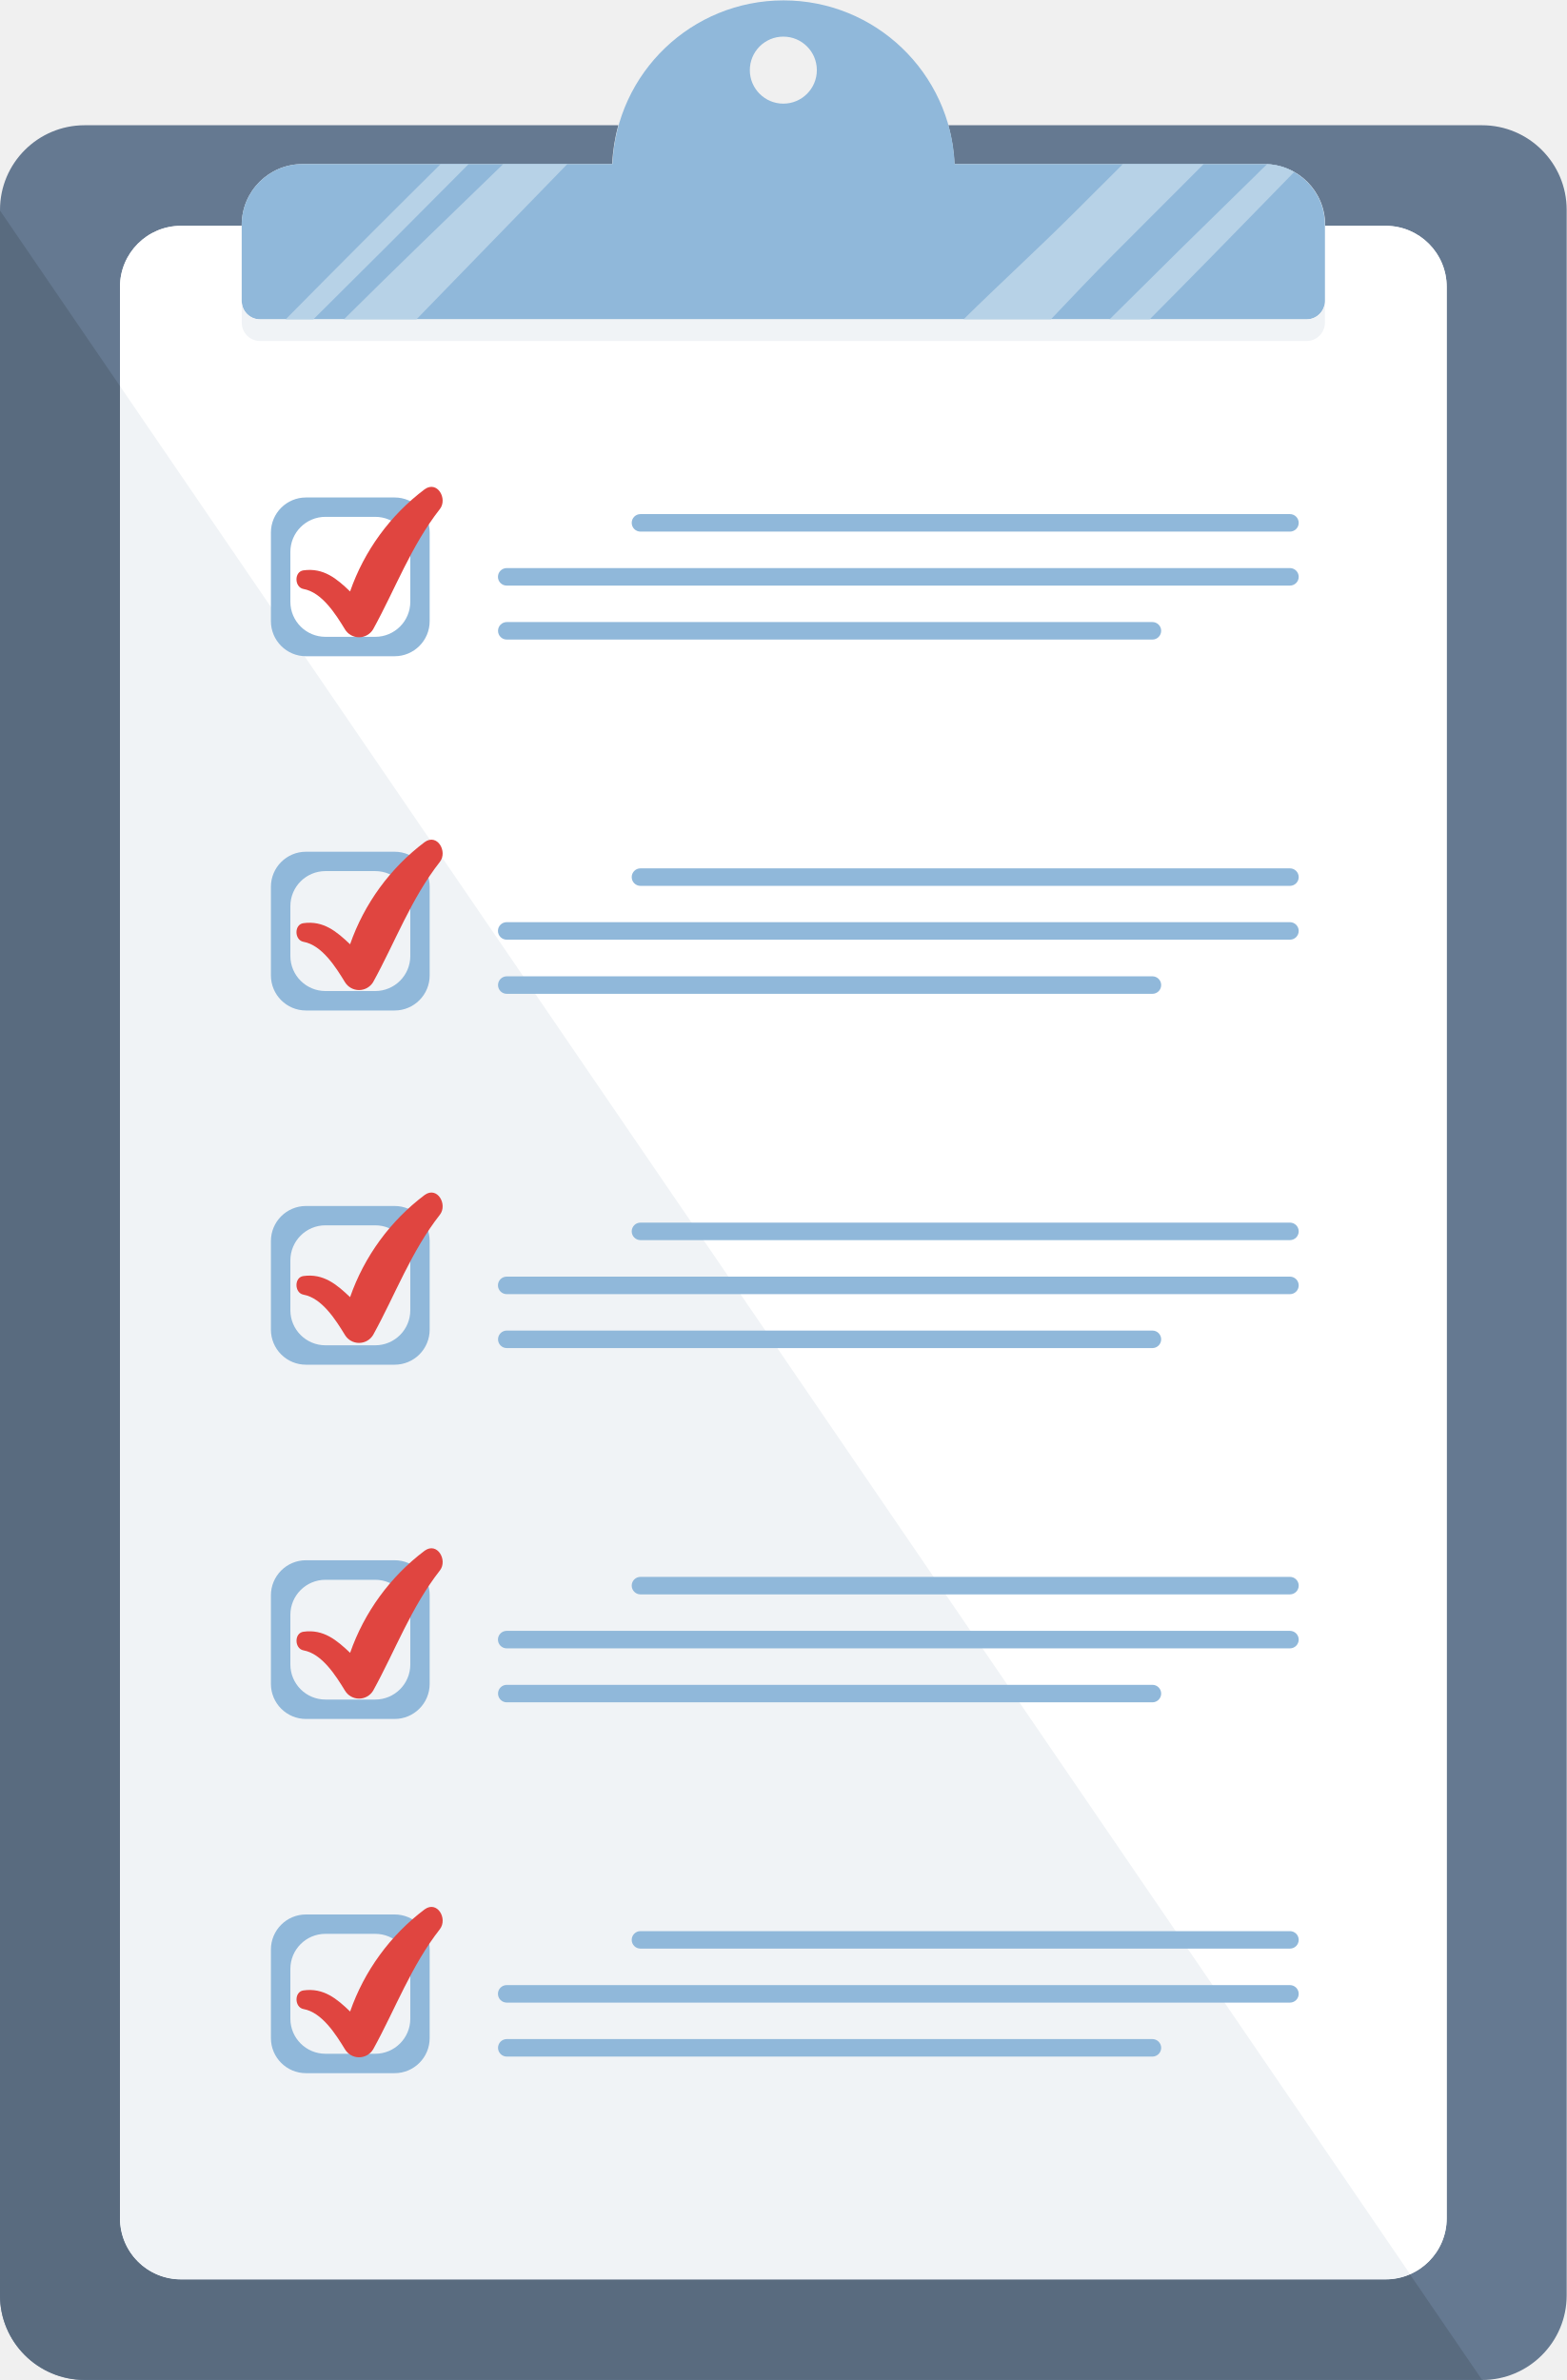
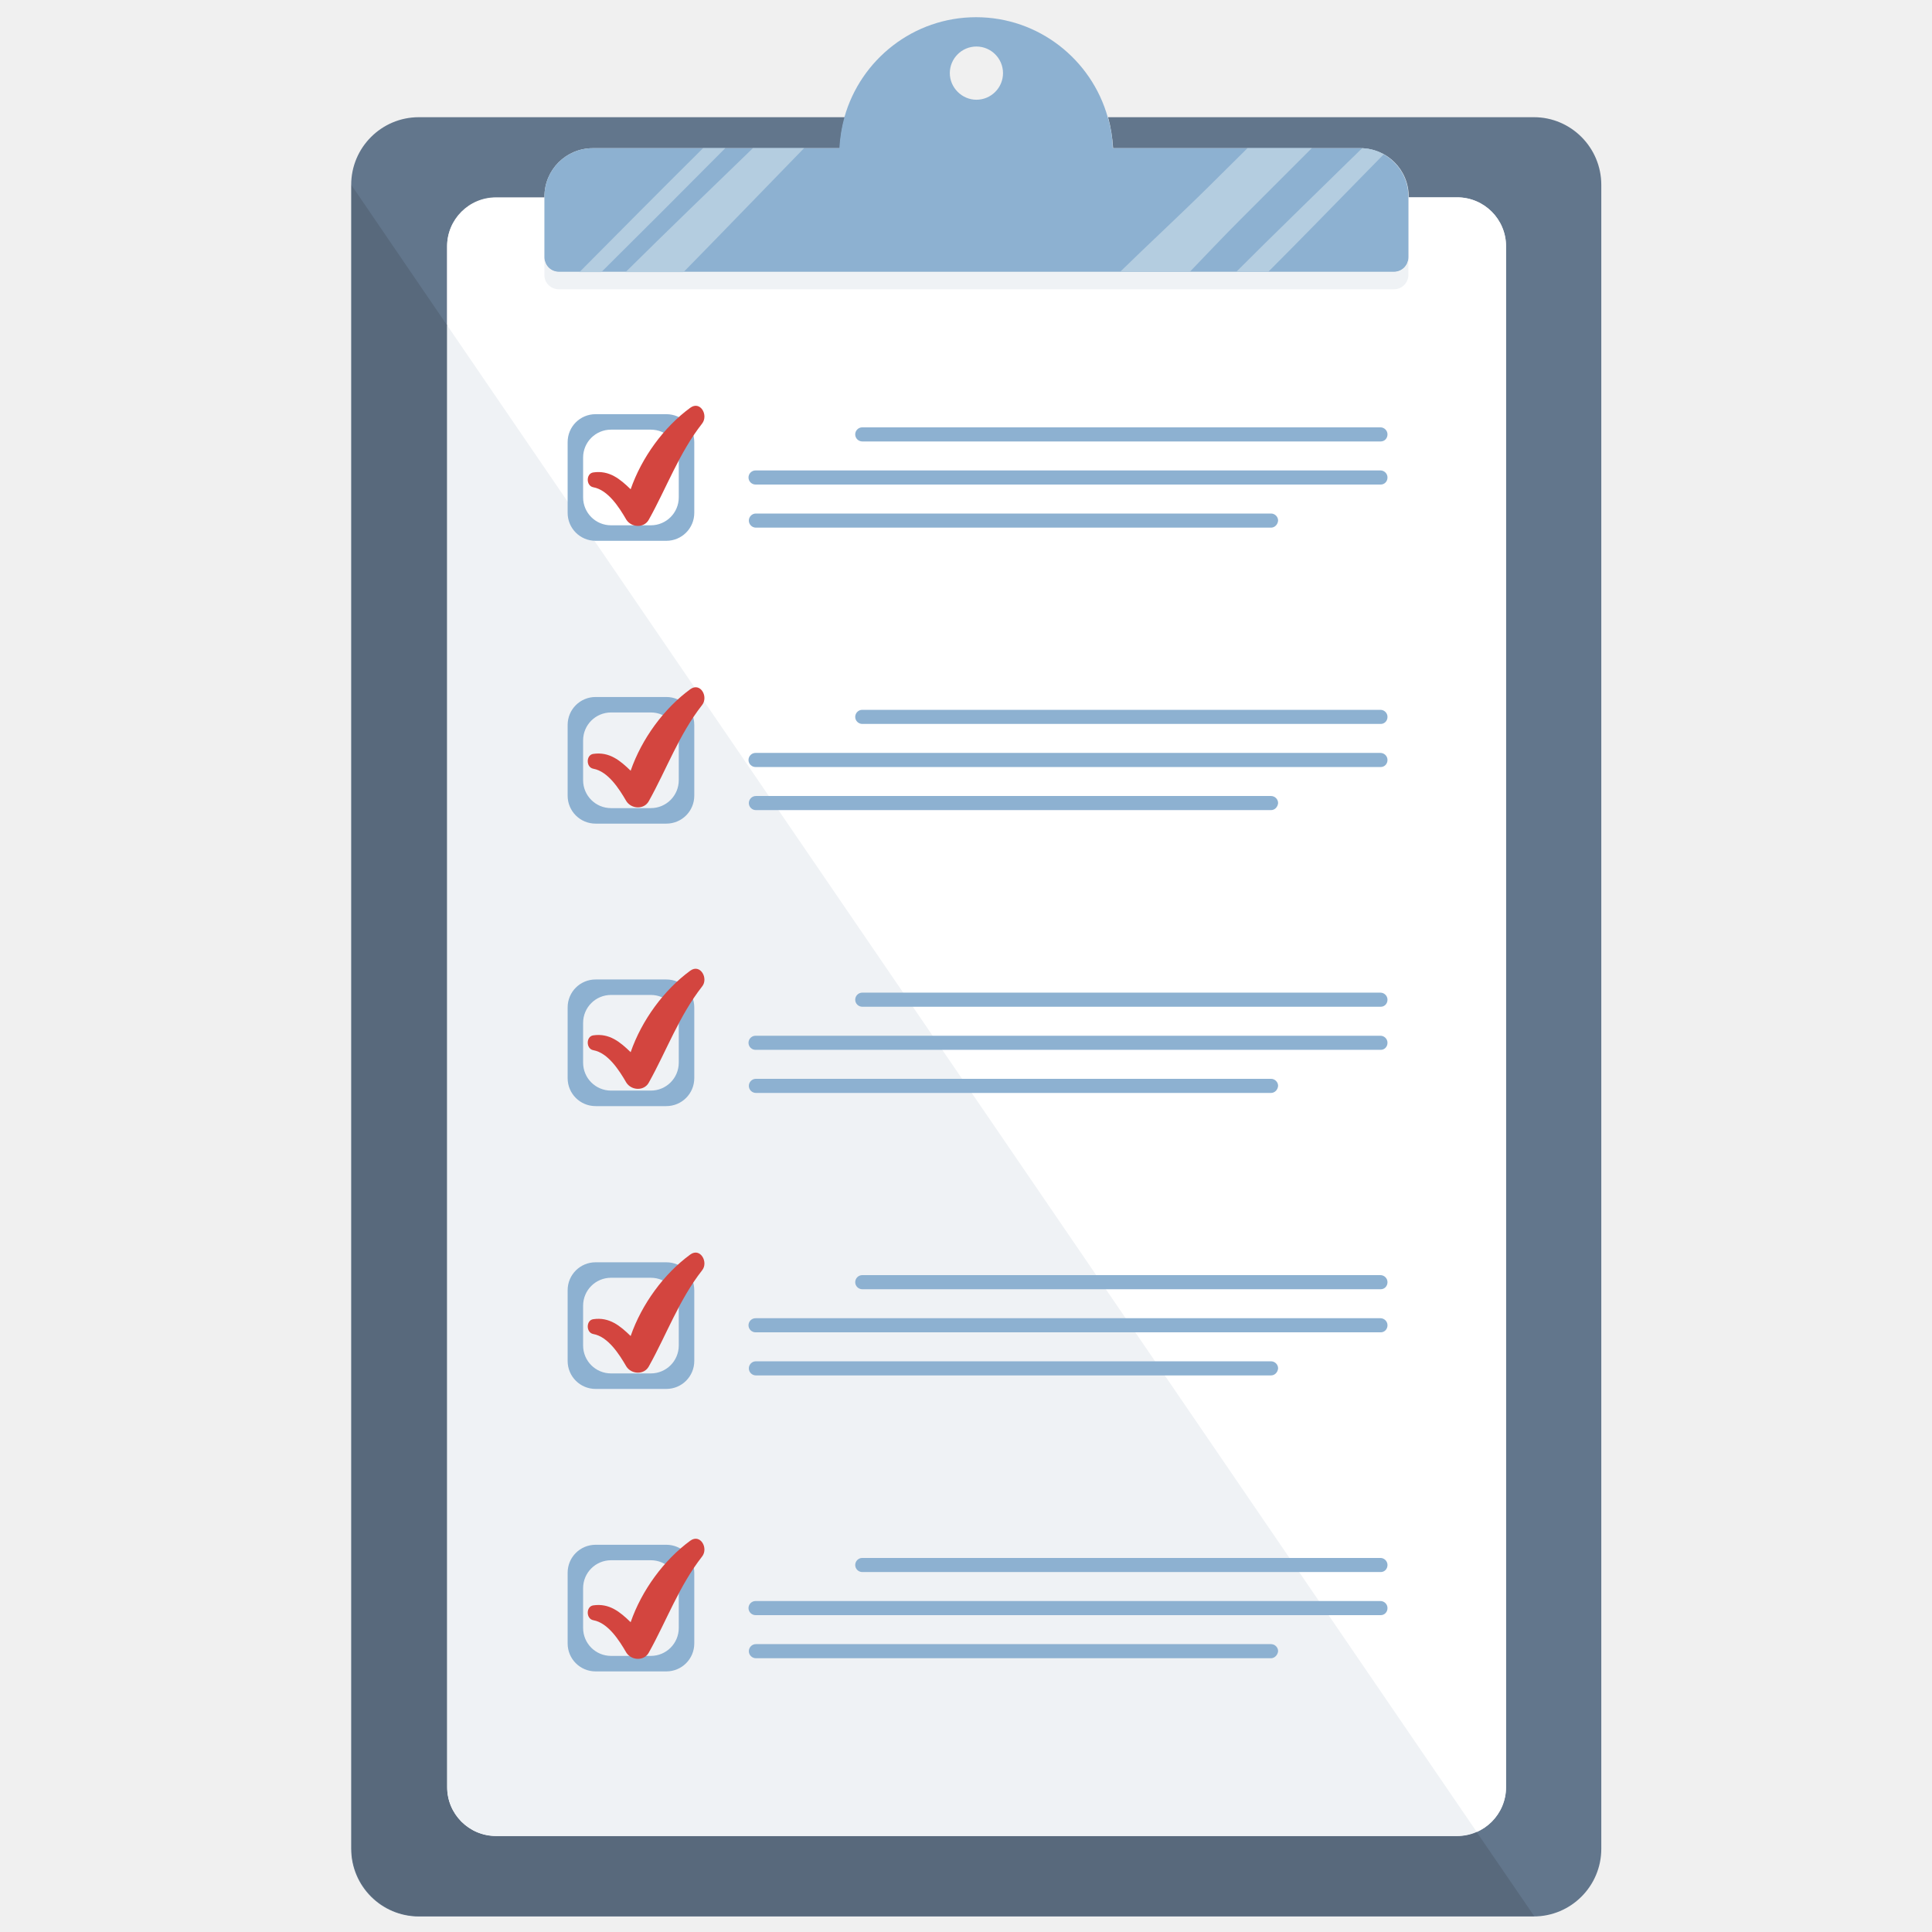
- <svg xmlns="http://www.w3.org/2000/svg" id="e880bee7-d787-466f-8814-5e33660500e9" data-name="圖層 1" viewBox="0 0 371.26 564">
-   <defs>
-     <style>.a2ca3103-7894-4eb8-b3ba-e295ed0c3a88{fill:none;}.ae0d2ed4-1353-4df1-b274-e7215bc599f6{fill:#657991;}.e89a8029-af7f-40a8-a7e6-dd68d4b2e6c2{fill:#fff;}.e031110b-eca7-4772-bcb6-775bb68eff6f{fill:#90b8da;}.f9966942-ade7-4333-8c67-387323902ba7{fill:#f0f3f6;}.f903fd49-479d-4dcc-bd62-b6d39ed4fb02{fill:#596b7f;}.a8cb35ff-51a5-41ec-a8ee-f52cd9a66621{fill:#b7d2e7;}.b0d7ada7-d19e-437e-ba24-96948c62c483{fill:#e04540;}</style>
-   </defs>
-   <path class="a2ca3103-7894-4eb8-b3ba-e295ed0c3a88" d="M540,133.91a7.94,7.94,0,1,0-7.94-7.94A7.93,7.93,0,0,0,540,133.91Z" transform="translate(-354.37 -109.32)" />
-   <path class="ae0d2ed4-1353-4df1-b274-e7215bc599f6" d="M705.57,139H579.09a40.44,40.44,0,0,1,1.46,9.2H654a14.4,14.4,0,0,1,14.4,14.4v.23h14.39A14.47,14.47,0,0,1,697.2,177.3V635a14.46,14.46,0,0,1-14.46,14.46H397.26A14.46,14.46,0,0,1,382.8,635V177.3a14.47,14.47,0,0,1,14.46-14.47h14.39v-.23a14.4,14.4,0,0,1,14.4-14.4h73.4a40.44,40.44,0,0,1,1.46-9.2H374.43a20.06,20.06,0,0,0-20.06,20.06V653.25a20.07,20.07,0,0,0,20.06,20.07H705.57a20.07,20.07,0,0,0,20.06-20.07V159.06A20.06,20.06,0,0,0,705.57,139Z" transform="translate(-354.37 -109.32)" />
-   <path class="e89a8029-af7f-40a8-a7e6-dd68d4b2e6c2" d="M664,185H416a4.34,4.34,0,0,1-4.34-4.34V162.83H397.26A14.47,14.47,0,0,0,382.8,177.3V635a14.46,14.46,0,0,0,14.46,14.46H682.74A14.46,14.46,0,0,0,697.2,635V177.3a14.47,14.47,0,0,0-14.46-14.47H668.35v17.82A4.34,4.34,0,0,1,664,185Z" transform="translate(-354.37 -109.32)" />
-   <path class="e031110b-eca7-4772-bcb6-775bb68eff6f" d="M426.05,148.2a14.4,14.4,0,0,0-14.4,14.4v18.05A4.34,4.34,0,0,0,416,185H664a4.34,4.34,0,0,0,4.34-4.34V162.6A14.4,14.4,0,0,0,654,148.2h-73.4a40.59,40.59,0,0,0-81.1,0ZM540,118a7.94,7.94,0,1,1-7.94,7.94A7.93,7.93,0,0,1,540,118Z" transform="translate(-354.37 -109.32)" />
-   <path class="f9966942-ade7-4333-8c67-387323902ba7" d="M416,190.13H664a4.34,4.34,0,0,0,4.34-4.34v-5.14A4.34,4.34,0,0,1,664,185H416a4.34,4.34,0,0,1-4.34-4.34v5.14A4.34,4.34,0,0,0,416,190.13Z" transform="translate(-354.37 -109.32)" />
-   <path class="f903fd49-479d-4dcc-bd62-b6d39ed4fb02" d="M682.74,649.48H397.26A14.46,14.46,0,0,1,382.8,635V200.81l-28.43-41.6v494a20.07,20.07,0,0,0,20.06,20.07H705.58l0,0-17.09-25A14.38,14.38,0,0,1,682.74,649.48Z" transform="translate(-354.37 -109.32)" />
-   <path class="f9966942-ade7-4333-8c67-387323902ba7" d="M397.26,649.48H682.74a14.38,14.38,0,0,0,5.8-1.22h0L382.8,200.81V635A14.46,14.46,0,0,0,397.26,649.48Z" transform="translate(-354.37 -109.32)" />
-   <path class="a8cb35ff-51a5-41ec-a8ee-f52cd9a66621" d="M654.64,148.23c-1,.94-1.94,1.87-2.89,2.82Q634.43,167.93,617.3,185h9.51c9.79-9.84,19.49-19.78,29.18-29.72,1.7-1.72,3.38-3.45,5.06-5.19A14.26,14.26,0,0,0,654.64,148.23Z" transform="translate(-354.37 -109.32)" />
-   <path class="a8cb35ff-51a5-41ec-a8ee-f52cd9a66621" d="M428.63,185q18.48-18.31,36.79-36.79h-6.64Q440.33,166.5,422.06,185Z" transform="translate(-354.37 -109.32)" />
-   <path class="a8cb35ff-51a5-41ec-a8ee-f52cd9a66621" d="M618.5,169.34l21.11-21.14H620.47L608.9,159.74c-8.46,8.45-17.51,16.7-26.19,25.25h20.7C608.44,179.7,613.43,174.41,618.5,169.34Z" transform="translate(-354.37 -109.32)" />
-   <path class="a8cb35ff-51a5-41ec-a8ee-f52cd9a66621" d="M488.81,148.2H473.62C461,160.43,448.33,172.61,435.86,185h17.2C465,172.77,476.88,160.42,488.81,148.2Z" transform="translate(-354.37 -109.32)" />
-   <path class="e031110b-eca7-4772-bcb6-775bb68eff6f" d="M447.88,227.21h-21a8.31,8.31,0,0,0-8.31,8.31v21a8.31,8.31,0,0,0,8.31,8.31h21a8.31,8.31,0,0,0,8.31-8.31v-21A8.31,8.31,0,0,0,447.88,227.21Zm3.72,24.71a8.31,8.31,0,0,1-8.31,8.31h-11.8a8.31,8.31,0,0,1-8.31-8.31V240.11a8.31,8.31,0,0,1,8.31-8.31h11.8a8.31,8.31,0,0,1,8.31,8.31Z" transform="translate(-354.37 -109.32)" />
-   <path class="e031110b-eca7-4772-bcb6-775bb68eff6f" d="M660.05,235.3H506.14a2.08,2.08,0,0,1-2.07-2.08h0a2.07,2.07,0,0,1,2.07-2.07H660.05a2.08,2.08,0,0,1,2.08,2.07h0A2.08,2.08,0,0,1,660.05,235.3Z" transform="translate(-354.37 -109.32)" />
-   <path class="e031110b-eca7-4772-bcb6-775bb68eff6f" d="M660.05,248.09H474.44a2.07,2.07,0,0,1-2.07-2.07h0a2.08,2.08,0,0,1,2.07-2.08H660.05a2.08,2.08,0,0,1,2.08,2.08h0A2.08,2.08,0,0,1,660.05,248.09Z" transform="translate(-354.37 -109.32)" />
-   <path class="e031110b-eca7-4772-bcb6-775bb68eff6f" d="M627.46,260.88h-153a2.07,2.07,0,0,1-2.07-2.07h0a2.08,2.08,0,0,1,2.07-2.08h153a2.08,2.08,0,0,1,2.08,2.08h0A2.08,2.08,0,0,1,627.46,260.88Z" transform="translate(-354.37 -109.32)" />
-   <path class="e031110b-eca7-4772-bcb6-775bb68eff6f" d="M447.88,311.16h-21a8.31,8.31,0,0,0-8.31,8.31v21a8.31,8.31,0,0,0,8.31,8.31h21a8.31,8.31,0,0,0,8.31-8.31v-21A8.31,8.31,0,0,0,447.88,311.16Zm3.72,24.71a8.31,8.31,0,0,1-8.31,8.3h-11.8a8.31,8.31,0,0,1-8.31-8.3V324.06a8.31,8.31,0,0,1,8.31-8.31h11.8a8.31,8.31,0,0,1,8.31,8.31Z" transform="translate(-354.37 -109.32)" />
-   <path class="e031110b-eca7-4772-bcb6-775bb68eff6f" d="M660.05,319.25H506.14a2.08,2.08,0,0,1-2.07-2.08h0a2.07,2.07,0,0,1,2.07-2.07H660.05a2.08,2.08,0,0,1,2.08,2.07h0A2.08,2.08,0,0,1,660.05,319.25Z" transform="translate(-354.37 -109.32)" />
-   <path class="e031110b-eca7-4772-bcb6-775bb68eff6f" d="M660.05,332H474.44a2.08,2.08,0,0,1-2.07-2.08h0a2.07,2.07,0,0,1,2.07-2.07H660.05a2.08,2.08,0,0,1,2.08,2.07h0A2.08,2.08,0,0,1,660.05,332Z" transform="translate(-354.37 -109.32)" />
-   <path class="e031110b-eca7-4772-bcb6-775bb68eff6f" d="M627.46,344.83h-153a2.07,2.07,0,0,1-2.07-2.07h0a2.08,2.08,0,0,1,2.07-2.08h153a2.08,2.08,0,0,1,2.08,2.08h0A2.08,2.08,0,0,1,627.46,344.83Z" transform="translate(-354.37 -109.32)" />
-   <path class="e031110b-eca7-4772-bcb6-775bb68eff6f" d="M447.88,395.11h-21a8.31,8.31,0,0,0-8.31,8.31v21a8.3,8.3,0,0,0,8.31,8.3h21a8.3,8.3,0,0,0,8.31-8.3v-21A8.31,8.31,0,0,0,447.88,395.11Zm3.72,24.71a8.31,8.31,0,0,1-8.31,8.3h-11.8a8.31,8.31,0,0,1-8.31-8.3V408a8.31,8.31,0,0,1,8.31-8.31h11.8A8.31,8.31,0,0,1,451.6,408Z" transform="translate(-354.37 -109.32)" />
-   <path class="e031110b-eca7-4772-bcb6-775bb68eff6f" d="M660.05,403.2H506.14a2.08,2.08,0,0,1-2.07-2.08h0a2.07,2.07,0,0,1,2.07-2.07H660.05a2.08,2.08,0,0,1,2.08,2.07h0A2.08,2.08,0,0,1,660.05,403.2Z" transform="translate(-354.37 -109.32)" />
-   <path class="e031110b-eca7-4772-bcb6-775bb68eff6f" d="M660.05,416H474.44a2.08,2.08,0,0,1-2.07-2.08h0a2.07,2.07,0,0,1,2.07-2.07H660.05a2.08,2.08,0,0,1,2.08,2.07h0A2.08,2.08,0,0,1,660.05,416Z" transform="translate(-354.37 -109.32)" />
-   <path class="e031110b-eca7-4772-bcb6-775bb68eff6f" d="M627.46,428.78h-153a2.07,2.07,0,0,1-2.07-2.07h0a2.08,2.08,0,0,1,2.07-2.08h153a2.08,2.08,0,0,1,2.08,2.08h0A2.08,2.08,0,0,1,627.46,428.78Z" transform="translate(-354.37 -109.32)" />
-   <path class="e031110b-eca7-4772-bcb6-775bb68eff6f" d="M447.88,479.06h-21a8.31,8.31,0,0,0-8.31,8.31v21a8.31,8.31,0,0,0,8.31,8.3h21a8.31,8.31,0,0,0,8.31-8.3v-21A8.31,8.31,0,0,0,447.88,479.06Zm3.72,24.71a8.31,8.31,0,0,1-8.31,8.3h-11.8a8.31,8.31,0,0,1-8.31-8.3V492a8.31,8.31,0,0,1,8.31-8.31h11.8A8.31,8.31,0,0,1,451.6,492Z" transform="translate(-354.37 -109.32)" />
-   <path class="e031110b-eca7-4772-bcb6-775bb68eff6f" d="M660.05,487.15H506.14a2.08,2.08,0,0,1-2.07-2.08h0a2.07,2.07,0,0,1,2.07-2.07H660.05a2.08,2.08,0,0,1,2.08,2.07h0A2.08,2.08,0,0,1,660.05,487.15Z" transform="translate(-354.37 -109.32)" />
-   <path class="e031110b-eca7-4772-bcb6-775bb68eff6f" d="M660.05,499.94H474.44a2.08,2.08,0,0,1-2.07-2.08h0a2.07,2.07,0,0,1,2.07-2.07H660.05a2.08,2.08,0,0,1,2.08,2.07h0A2.08,2.08,0,0,1,660.05,499.94Z" transform="translate(-354.37 -109.32)" />
-   <path class="e031110b-eca7-4772-bcb6-775bb68eff6f" d="M627.46,512.73h-153a2.08,2.08,0,0,1-2.07-2.08h0a2.07,2.07,0,0,1,2.07-2.07h153a2.08,2.08,0,0,1,2.08,2.07h0A2.08,2.08,0,0,1,627.46,512.73Z" transform="translate(-354.37 -109.32)" />
-   <path class="e031110b-eca7-4772-bcb6-775bb68eff6f" d="M447.88,563h-21a8.31,8.31,0,0,0-8.31,8.31v21a8.31,8.31,0,0,0,8.31,8.3h21a8.31,8.31,0,0,0,8.31-8.3v-21A8.31,8.31,0,0,0,447.88,563Zm3.72,24.7a8.31,8.31,0,0,1-8.31,8.31h-11.8a8.31,8.31,0,0,1-8.31-8.31v-11.8a8.31,8.31,0,0,1,8.31-8.31h11.8a8.31,8.31,0,0,1,8.31,8.31Z" transform="translate(-354.37 -109.32)" />
-   <path class="e031110b-eca7-4772-bcb6-775bb68eff6f" d="M660.05,571.09H506.14a2.07,2.07,0,0,1-2.07-2.07h0a2.07,2.07,0,0,1,2.07-2.07H660.05a2.07,2.07,0,0,1,2.08,2.07h0A2.07,2.07,0,0,1,660.05,571.09Z" transform="translate(-354.37 -109.32)" />
-   <path class="e031110b-eca7-4772-bcb6-775bb68eff6f" d="M660.05,583.89H474.44a2.08,2.08,0,0,1-2.07-2.08h0a2.07,2.07,0,0,1,2.07-2.07H660.05a2.08,2.08,0,0,1,2.08,2.07h0A2.08,2.08,0,0,1,660.05,583.89Z" transform="translate(-354.37 -109.32)" />
-   <path class="e031110b-eca7-4772-bcb6-775bb68eff6f" d="M627.46,596.68h-153a2.08,2.08,0,0,1-2.07-2.08h0a2.07,2.07,0,0,1,2.07-2.07h153a2.08,2.08,0,0,1,2.08,2.07h0A2.08,2.08,0,0,1,627.46,596.68Z" transform="translate(-354.37 -109.32)" />
-   <path class="b0d7ada7-d19e-437e-ba24-96948c62c483" d="M455,225.27a51.5,51.5,0,0,0-17.67,24.21c-3.11-3-6.27-5.67-11.06-5-2.23.31-2.15,4,0,4.41,4.39.78,7.67,6,9.84,9.56a3.9,3.9,0,0,0,6.68,0c5.26-9.55,9-19.79,15.82-28.5C460.5,227.52,458,223.11,455,225.27Z" transform="translate(-354.37 -109.32)" />
-   <path class="b0d7ada7-d19e-437e-ba24-96948c62c483" d="M455,308.88a51.6,51.6,0,0,0-17.67,24.21c-3.11-2.95-6.27-5.67-11.06-5-2.23.3-2.15,4,0,4.41,4.39.78,7.67,6,9.84,9.56a3.91,3.91,0,0,0,6.68,0c5.26-9.55,9-19.79,15.82-28.5C460.5,311.13,458,306.72,455,308.88Z" transform="translate(-354.37 -109.32)" />
-   <path class="b0d7ada7-d19e-437e-ba24-96948c62c483" d="M455,392.5a51.6,51.6,0,0,0-17.67,24.21c-3.11-2.95-6.27-5.67-11.06-5-2.23.3-2.15,4,0,4.41,4.39.78,7.67,6,9.84,9.55a3.9,3.9,0,0,0,6.68,0c5.26-9.54,9-19.78,15.82-28.49C460.5,394.75,458,390.34,455,392.5Z" transform="translate(-354.37 -109.32)" />
-   <path class="b0d7ada7-d19e-437e-ba24-96948c62c483" d="M455,476.8A51.6,51.6,0,0,0,437.34,501c-3.11-2.95-6.27-5.67-11.06-5-2.23.3-2.15,4,0,4.41,4.39.78,7.67,6,9.84,9.55a3.9,3.9,0,0,0,6.68,0c5.26-9.54,9-19.78,15.82-28.49C460.5,479.05,458,474.64,455,476.8Z" transform="translate(-354.37 -109.32)" />
-   <path class="b0d7ada7-d19e-437e-ba24-96948c62c483" d="M455,561.79A51.6,51.6,0,0,0,437.34,586c-3.11-3-6.27-5.67-11.06-5-2.23.3-2.15,4,0,4.41,4.39.78,7.67,6,9.84,9.55a3.9,3.9,0,0,0,6.68,0c5.26-9.54,9-19.78,15.82-28.49C460.5,564,458,559.63,455,561.79Z" transform="translate(-354.37 -109.32)" />
+ <svg xmlns="http://www.w3.org/2000/svg" version="1.1" id="Layer_1" x="0px" y="0px" viewBox="0 0 512 512" style="enable-background:new 0 0 512 512;" xml:space="preserve">
+   <style type="text/css">
+ 	.st0{fill:none;}
+ 	.st1{fill:#62768C;}
+ 	.st2{fill:#FFFFFF;}
+ 	.st3{fill:#8DB1D1;}
+ 	.st4{fill:#EFF2F5;}
+ 	.st5{fill:#58697C;}
+ 	.st6{fill:#B4CDE0;}
+ 	.st7{fill:#D3453F;}
+ </style>
+   <g>
+     <g>
+       <path class="st0" d="M258.76,26.51c3.93,0,7.05-3.21,7.05-7.05c0-3.93-3.21-7.05-7.05-7.05c-3.84,0-7.05,3.21-7.05,7.05    C251.71,23.39,254.83,26.51,258.76,26.51z" />
+       <path class="st1" d="M406.52,31.06H293.65c0.71,2.59,1.16,5.35,1.34,8.21h65.49c7.14,0,12.85,5.71,12.85,12.85v0.18h12.85    c7.14,0,12.94,5.8,12.94,12.94v408.39c0,7.14-5.8,12.94-12.94,12.94H131.43c-7.14,0-12.94-5.8-12.94-12.94V65.24    c0-7.14,5.8-12.94,12.94-12.94h12.85v-0.18c0-7.14,5.71-12.85,12.85-12.85h65.49c0.09-2.86,0.54-5.62,1.34-8.21H111    c-9.9,0-17.93,8.03-17.93,17.93v440.96c0,9.9,8.03,17.93,17.93,17.93h295.43c9.9,0,17.93-8.03,17.93-17.93V49    C424.36,39.09,416.33,31.06,406.52,31.06z" />
+       <path class="st2" d="M369.4,72.11H148.12c-2.14,0-3.84-1.7-3.84-3.84V52.39h-12.85c-7.14,0-12.94,5.8-12.94,12.94v408.3    c0,7.14,5.8,12.94,12.94,12.94h254.74c7.14,0,12.94-5.8,12.94-12.94V65.24c0-7.14-5.8-12.94-12.94-12.94h-12.85v15.88    C373.33,70.32,371.54,72.11,369.4,72.11z" />
+       <path class="st3" d="M157.13,39.27c-7.14,0-12.85,5.71-12.85,12.85v0.18v15.88c0,2.14,1.7,3.84,3.84,3.84H369.4    c2.14,0,3.84-1.7,3.84-3.84V52.3v-0.18c0-7.14-5.71-12.85-12.85-12.85H294.9c-0.09-2.86-0.54-5.62-1.34-8.21    c-4.28-15.26-18.29-26.5-34.89-26.5c-16.6,0-30.6,11.24-34.89,26.5c-0.71,2.59-1.16,5.35-1.34,8.21H157.13z M258.76,12.33    c3.93,0,7.05,3.21,7.05,7.05c0,3.93-3.21,7.05-7.05,7.05c-3.84,0-7.05-3.21-7.05-7.05C251.71,15.54,254.83,12.33,258.76,12.33z" />
+       <path class="st4" d="M148.12,76.66H369.4c2.14,0,3.84-1.7,3.84-3.84v-4.55c0,2.14-1.7,3.84-3.84,3.84H148.12    c-2.14,0-3.84-1.7-3.84-3.84v4.55C144.19,74.96,145.98,76.66,148.12,76.66z" />
+       <path class="st5" d="M386.09,486.56H131.43c-7.14,0-12.94-5.8-12.94-12.94V86.21L93.16,49.09v440.78c0,9.9,8.03,17.93,17.93,17.93    h295.43l0,0v-0.09l-15.26-22.31C389.74,486.12,387.96,486.56,386.09,486.56z" />
+       <path class="st4" d="M131.43,486.56h254.74c1.87,0,3.57-0.36,5.18-1.07l0,0L118.5,86.21v387.42    C118.5,480.76,124.3,486.56,131.43,486.56z" />
+       <g>
+         <path class="st6" d="M361.01,39.27c-0.89,0.8-1.7,1.7-2.59,2.5c-10.26,10.08-20.61,20.08-30.78,30.25h8.48     c8.74-8.74,17.4-17.67,26.05-26.5c1.52-1.52,3.03-3.12,4.55-4.64C365.03,39.99,363.15,39.36,361.01,39.27z" />
+         <path class="st6" d="M159.36,72.11c10.97-10.89,21.95-21.86,32.84-32.84h-5.89c-10.97,10.89-21.86,21.86-32.75,32.84H159.36z" />
+         <path class="st6" d="M328.8,58.1l18.83-18.83h-17.04l-10.35,10.26c-7.58,7.5-15.61,14.9-23.38,22.49h18.47     C319.79,67.38,324.25,62.65,328.8,58.1z" />
+         <path class="st6" d="M213.08,39.27h-13.56c-11.24,10.89-22.57,21.77-33.73,32.84h15.35C191.84,61.22,202.46,50.16,213.08,39.27z" />
+       </g>
+     </g>
+     <path class="st3" d="M176.58,109.76h-18.74c-4.1,0-7.41,3.3-7.41,7.41v18.74c0,4.1,3.3,7.41,7.41,7.41h18.74   c4.1,0,7.41-3.3,7.41-7.41v-18.74C183.99,113.06,180.69,109.76,176.58,109.76z M179.88,131.8c0,4.1-3.3,7.41-7.41,7.41h-10.53   c-4.1,0-7.41-3.3-7.41-7.41v-10.53c0-4.1,3.3-7.41,7.41-7.41h10.53c4.1,0,7.41,3.3,7.41,7.41V131.8z" />
+     <g>
+       <path class="st3" d="M365.92,116.99H228.51c-0.98,0-1.87-0.8-1.87-1.87l0,0c0-0.98,0.8-1.87,1.87-1.87h137.32    c0.98,0,1.87,0.8,1.87,1.87l0,0C367.7,116.19,366.9,116.99,365.92,116.99z" />
+       <path class="st3" d="M365.92,128.41H200.23c-0.98,0-1.87-0.8-1.87-1.87l0,0c0-0.98,0.8-1.87,1.87-1.87h165.6    c0.98,0,1.87,0.8,1.87,1.87l0,0C367.7,127.61,366.9,128.41,365.92,128.41z" />
+       <path class="st3" d="M336.83,139.83H200.32c-0.98,0-1.87-0.8-1.87-1.87l0,0c0-0.98,0.8-1.87,1.87-1.87h136.52    c0.98,0,1.87,0.8,1.87,1.87l0,0C338.62,139.03,337.81,139.83,336.83,139.83z" />
+     </g>
+     <path class="st3" d="M176.58,184.71h-18.74c-4.1,0-7.41,3.3-7.41,7.41v18.74c0,4.1,3.3,7.41,7.41,7.41h18.74   c4.1,0,7.41-3.3,7.41-7.41v-18.74C183.99,188.01,180.69,184.71,176.58,184.71z M179.88,206.75c0,4.1-3.3,7.41-7.41,7.41h-10.53   c-4.1,0-7.41-3.3-7.41-7.41v-10.53c0-4.1,3.3-7.41,7.41-7.41h10.53c4.1,0,7.41,3.3,7.41,7.41V206.75z" />
+     <g>
+       <path class="st3" d="M365.92,191.85H228.51c-0.98,0-1.87-0.8-1.87-1.87l0,0c0-0.98,0.8-1.87,1.87-1.87h137.32    c0.98,0,1.87,0.8,1.87,1.87l0,0C367.7,191.05,366.9,191.85,365.92,191.85z" />
+       <path class="st3" d="M365.92,203.27H200.23c-0.98,0-1.87-0.8-1.87-1.87l0,0c0-0.98,0.8-1.87,1.87-1.87h165.6    c0.98,0,1.87,0.8,1.87,1.87l0,0C367.7,202.47,366.9,203.27,365.92,203.27z" />
+       <path class="st3" d="M336.83,214.69H200.32c-0.98,0-1.87-0.8-1.87-1.87l0,0c0-0.98,0.8-1.87,1.87-1.87h136.52    c0.98,0,1.87,0.8,1.87,1.87l0,0C338.62,213.89,337.81,214.69,336.83,214.69z" />
+     </g>
+     <path class="st3" d="M176.58,259.57h-18.74c-4.1,0-7.41,3.3-7.41,7.41v18.74c0,4.1,3.3,7.41,7.41,7.41h18.74   c4.1,0,7.41-3.3,7.41-7.41v-18.74C183.99,262.87,180.69,259.57,176.58,259.57z M179.88,281.61c0,4.1-3.3,7.41-7.41,7.41h-10.53   c-4.1,0-7.41-3.3-7.41-7.41v-10.53c0-4.1,3.3-7.41,7.41-7.41h10.53c4.1,0,7.41,3.3,7.41,7.41V281.61z" />
+     <g>
+       <path class="st3" d="M365.92,266.8H228.51c-0.98,0-1.87-0.8-1.87-1.87l0,0c0-0.98,0.8-1.87,1.87-1.87h137.32    c0.98,0,1.87,0.8,1.87,1.87l0,0C367.7,266,366.9,266.8,365.92,266.8z" />
+       <path class="st3" d="M365.92,278.22H200.23c-0.98,0-1.87-0.8-1.87-1.87l0,0c0-0.98,0.8-1.87,1.87-1.87h165.6    c0.98,0,1.87,0.8,1.87,1.87l0,0C367.7,277.42,366.9,278.22,365.92,278.22z" />
+       <path class="st3" d="M336.83,289.64H200.32c-0.98,0-1.87-0.8-1.87-1.87l0,0c0-0.98,0.8-1.87,1.87-1.87h136.52    c0.98,0,1.87,0.8,1.87,1.87l0,0C338.62,288.84,337.81,289.64,336.83,289.64z" />
+     </g>
+     <path class="st3" d="M176.58,334.52h-18.74c-4.1,0-7.41,3.3-7.41,7.41v18.74c0,4.1,3.3,7.41,7.41,7.41h18.74   c4.1,0,7.41-3.3,7.41-7.41v-18.74C183.99,337.82,180.69,334.52,176.58,334.52z M179.88,356.56c0,4.1-3.3,7.41-7.41,7.41h-10.53   c-4.1,0-7.41-3.3-7.41-7.41v-10.53c0-4.1,3.3-7.41,7.41-7.41h10.53c4.1,0,7.41,3.3,7.41,7.41V356.56z" />
+     <g>
+       <path class="st3" d="M365.92,341.66H228.51c-0.98,0-1.87-0.8-1.87-1.87l0,0c0-0.98,0.8-1.87,1.87-1.87h137.32    c0.98,0,1.87,0.8,1.87,1.87l0,0C367.7,340.86,366.9,341.66,365.92,341.66z" />
+       <path class="st3" d="M365.92,353.08H200.23c-0.98,0-1.87-0.8-1.87-1.87l0,0c0-0.98,0.8-1.87,1.87-1.87h165.6    c0.98,0,1.87,0.8,1.87,1.87l0,0C367.7,352.28,366.9,353.08,365.92,353.08z" />
+       <path class="st3" d="M336.83,364.5H200.32c-0.98,0-1.87-0.8-1.87-1.87l0,0c0-0.98,0.8-1.87,1.87-1.87h136.52    c0.98,0,1.87,0.8,1.87,1.87l0,0C338.62,363.7,337.81,364.5,336.83,364.5z" />
+     </g>
+     <path class="st3" d="M176.58,409.38h-18.74c-4.1,0-7.41,3.3-7.41,7.41v18.74c0,4.1,3.3,7.41,7.41,7.41h18.74   c4.1,0,7.41-3.3,7.41-7.41v-18.74C183.99,412.69,180.69,409.38,176.58,409.38z M179.88,431.42c0,4.1-3.3,7.41-7.41,7.41h-10.53   c-4.1,0-7.41-3.3-7.41-7.41v-10.53c0-4.1,3.3-7.41,7.41-7.41h10.53c4.1,0,7.41,3.3,7.41,7.41V431.42z" />
+     <g>
+       <path class="st3" d="M365.92,416.61H228.51c-0.98,0-1.87-0.8-1.87-1.87l0,0c0-0.98,0.8-1.87,1.87-1.87h137.32    c0.98,0,1.87,0.8,1.87,1.87l0,0C367.7,415.81,366.9,416.61,365.92,416.61z" />
+       <path class="st3" d="M365.92,428.03H200.23c-0.98,0-1.87-0.8-1.87-1.87l0,0c0-0.98,0.8-1.87,1.87-1.87h165.6    c0.98,0,1.87,0.8,1.87,1.87l0,0C367.7,427.23,366.9,428.03,365.92,428.03z" />
+       <path class="st3" d="M336.83,439.45H200.32c-0.98,0-1.87-0.8-1.87-1.87l0,0c0-0.98,0.8-1.87,1.87-1.87h136.52    c0.98,0,1.87,0.8,1.87,1.87l0,0C338.62,438.56,337.81,439.45,336.83,439.45z" />
+     </g>
+     <path class="st7" d="M182.92,108.07c-6.96,5.09-12.85,13.12-15.79,21.59c-2.77-2.68-5.62-5.09-9.9-4.46   c-1.96,0.27-1.96,3.57,0,3.93c3.93,0.71,6.87,5.35,8.74,8.57c1.34,2.14,4.73,2.32,5.98,0c4.73-8.48,8.03-17.67,14.1-25.43   C187.82,110.03,185.59,106.1,182.92,108.07z" />
+     <path class="st7" d="M182.92,182.66c-6.96,5.09-12.85,13.12-15.79,21.59c-2.77-2.68-5.62-5.09-9.9-4.46   c-1.96,0.27-1.96,3.57,0,3.93c3.93,0.71,6.87,5.35,8.74,8.57c1.34,2.14,4.73,2.32,5.98,0c4.73-8.48,8.03-17.67,14.1-25.43   C187.82,184.62,185.59,180.7,182.92,182.66z" />
+     <path class="st7" d="M182.92,257.25c-6.96,5.09-12.85,13.12-15.79,21.59c-2.77-2.68-5.62-5.09-9.9-4.46   c-1.96,0.27-1.96,3.57,0,3.93c3.93,0.71,6.87,5.35,8.74,8.57c1.34,2.14,4.73,2.32,5.98,0c4.73-8.48,8.03-17.67,14.1-25.43   C187.82,259.31,185.59,255.29,182.92,257.25z" />
+     <path class="st7" d="M182.92,332.47c-6.96,5.09-12.85,13.12-15.79,21.59c-2.77-2.68-5.62-5.09-9.9-4.46   c-1.96,0.27-1.96,3.57,0,3.93c3.93,0.71,6.87,5.35,8.74,8.57c1.34,2.14,4.73,2.32,5.98,0c4.73-8.48,8.03-17.67,14.1-25.43   C187.82,334.52,185.59,330.51,182.92,332.47z" />
+     <path class="st7" d="M182.92,408.31c-6.96,5.09-12.85,13.12-15.79,21.59c-2.77-2.68-5.62-5.09-9.9-4.46   c-1.96,0.27-1.96,3.57,0,3.93c3.93,0.71,6.87,5.35,8.74,8.57c1.34,2.14,4.73,2.32,5.98,0c4.73-8.48,8.03-17.67,14.1-25.43   C187.82,410.28,185.59,406.35,182.92,408.31z" />
+   </g>
</svg>
